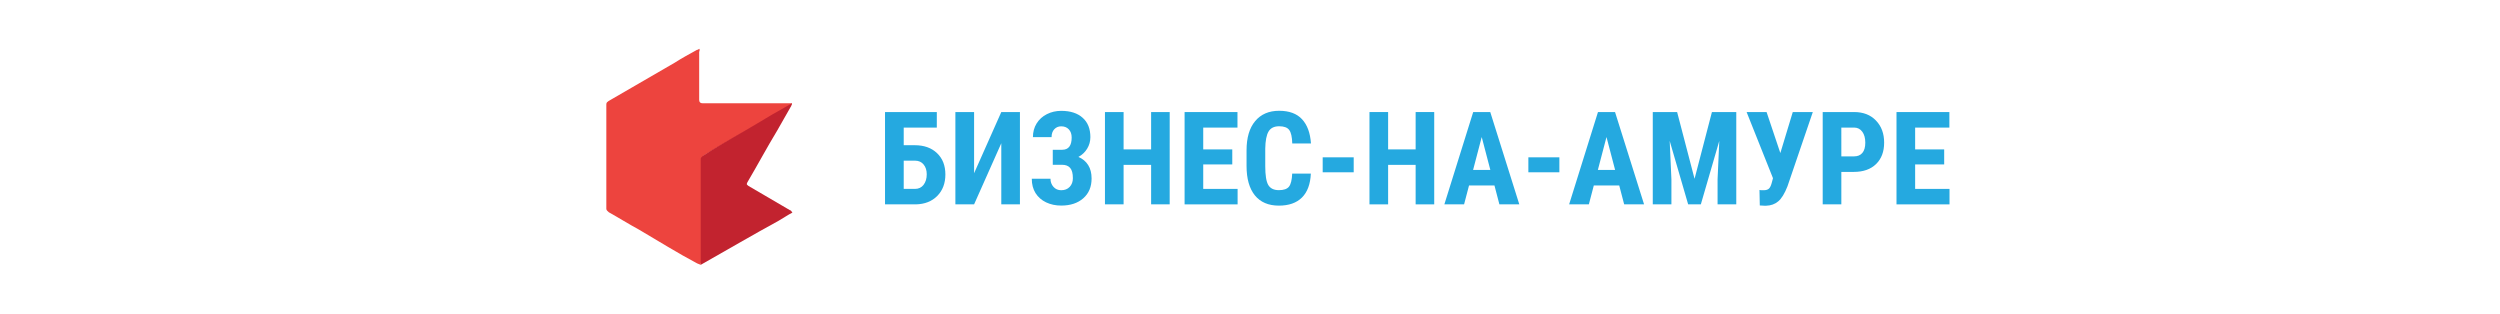
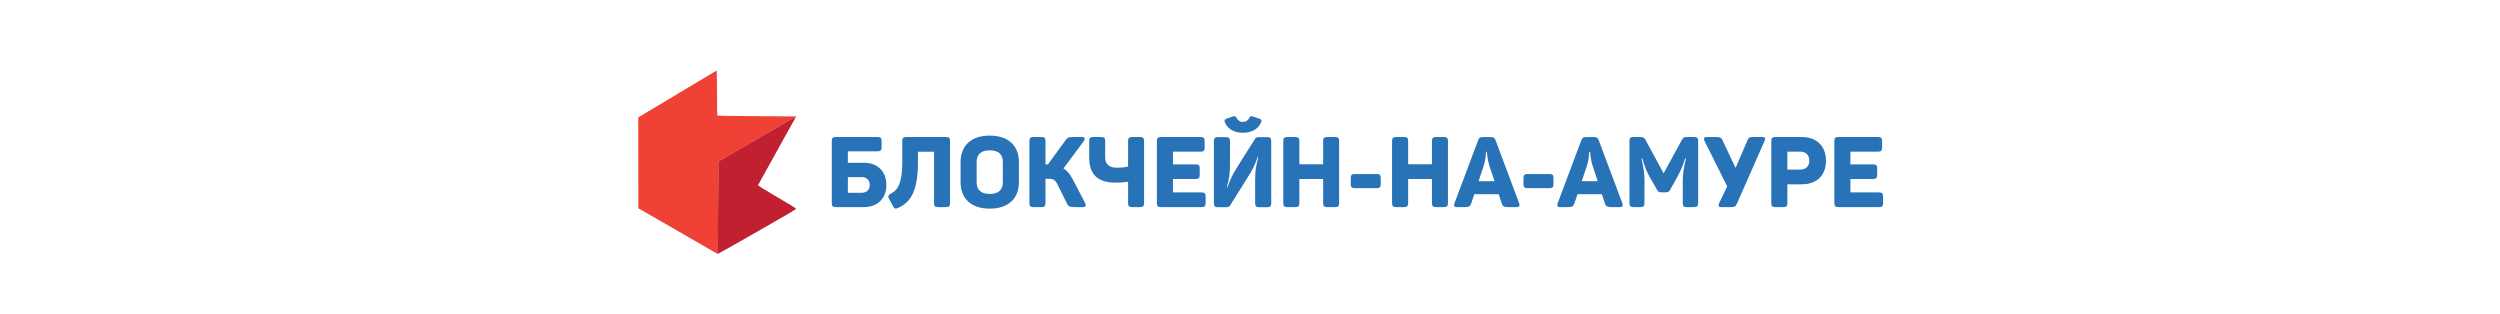
<svg xmlns="http://www.w3.org/2000/svg" version="1.1" id="Слой_1" image-rendering="optimizeQuality" text-rendering="geometricPrecision" shape-rendering="geometricPrecision" x="0px" y="0px" viewBox="0 0 256.7 32.2" style="enable-background:new 0 0 256.7 32.2;" xml:space="preserve">
  <defs id="defs51" />
  <style type="text/css" id="style2">
	.st0{fill:#ED443E;}
	.st1{fill:#C2232F;}
	.st2{fill:#25A9E0;}
</style>
  <style id="style2-356" type="text/css">
	.st0{fill:#ED443E;}
	.st1{fill:#C2232F;}
	.st2{fill:#25A9E0;}
</style>
  <style type="text/css" id="style2-35">
	.st0{fill:#ED443E;}
	.st1{fill:#C2232F;}
	.st2{fill:#25A9E0;}
</style>
  <style id="style2-3" type="text/css">
	.st0{fill:#ED443E;}
	.st1{fill:#C2232F;}
	.st2{fill:#25A9E0;}
</style>
  <style type="text/css" id="style2-6">
	.st0{fill:#ED443E;}
	.st1{fill:#C2232F;}
</style>
-   <g style="image-rendering:optimizeQuality;shape-rendering:geometricPrecision;text-rendering:geometricPrecision" id="g870" transform="matrix(0.2915357,0,0,0.2915357,62.25813,5.007102)">
-     <path class="st0" d="M 33.243,76.1 C 32,75.6 32.364,75.743 32,75.6 25,71.9 18.5,67.8 11.5,63.7 7.8,61.7 4.5,59.6 0.9,57.6 0.4,57.2 0,56.8 0,56.4 V 19.6 C 0,18.8 0.4,18.8 0.8,18.4 8.6,13.9 16.4,9.4 24.1,4.9 26.6,3.3 29,2 31.9,0.4 32.3,0.4 32.7,0 32.7,0 c 0.4,0.4 0,0.8 0,1.2 V 18 c 0,0.8 0.4,1.2 1.2,1.2 h 30.3 1.2 c -0.257,0.9 -0.2,0.4 -0.8,0.8 -3.7,2.1 -6.5,3.7 -9.8,5.7 -7,4.1 -13.9,7.8 -20.5,11.9 -0.037,0.884 -0.578,1.243 -0.8,1.2 v 36 c -0.257,1.3 -0.258,0.13 -0.257,1.3 z" id="path4-7" style="fill:#ed443e" />
-     <path class="st1" d="m 33.243,76.1 v -1.2 -36 c 0,-0.538 0.118,-0.575 0.8,-1.2 7.7,-5 13.2,-7.8 20.3,-12.1 3.3,-2 3.324,-2.035 11.057,-6.4 v 0 c -0.257,0.9 -0.157,0.5 -0.257,0.9 -1.6,2.9 -3.3,5.7 -4.9,8.6 -3.7,6.1 -7,12.3 -10.6,18.4 -0.4,0.8 0,0.8 0.4,1.2 4.9,2.9 9.8,5.7 14.7,8.6 0.4,0 0.4,0.4 0.8,0.8 -1.6,0.8 -3.3,2 -4.9,2.9 -9,4.9 -18,10.2 -27.4,15.5 z" id="path6-5" style="fill:#c2232f" />
+   <g style="stroke-width:19.434" id="g10-3" transform="matrix(0.05145644,0,0,0.05145644,888.386,-389.2257)">
+     <path style="fill:#ef4136;stroke-width:19.434" id="path6-5" d="m -15835,7705 c -156.17,93.5 0,0 -156.17,93.5 l 0.161,181.35 5.75,3.236 c 152.75,87.883 -5.75,-3.236 150.25,86.539 l 2.5,1.344 1.75,-184.76 154.88,-89.709 -78.486,-0.5 c -43.165,-0.275 -78.738,-0.755 -79.049,-1.066 -0.311,-0.311 -0.589,-20.674 -0.619,-45.25 -0.03,-25.945 -0.436,-44.684 -0.961,-44.684 z" />
+     <path style="fill:#bf1e2e;fill-opacity:0.986;stroke-width:19.434" id="path8-6" d="m -15831,7886.2 154.88,-89.714 -75.929,136.92 c 0.221,1.53 9.81,7.602 37.999,24.063 20.738,12.11 37.838,22.464 38,23.01 0.163,0.546 -6.004,4.629 -13.704,9.075 -112.09,64.713 -141.68,80.9 -142.99,81.405 z" />
  </g>
-   <g aria-label="БИЗНЕС-НА-АМУРЕ" transform="translate(100.5527,-39.23083)" style="font-style:normal;font-variant:normal;font-weight:bold;font-stretch:normal;font-size:13.333px;line-height:1.25;font-family:'Roboto Condensed';-inkscape-font-specification:'Roboto Condensed, Bold';letter-spacing:0px;word-spacing:0px;fill:#25a9e0;fill-opacity:1;stroke:none;image-rendering:optimizeQuality;shape-rendering:geometricPrecision;text-rendering:geometricPrecision" id="flowRoot872">
-     <path d="m -4.361,52.331 h -3.398 v 1.81 h 1.133 q 1.439,0 2.292,0.82 0.853,0.814 0.853,2.181 0,1.361 -0.833,2.207 -0.833,0.84 -2.207,0.866 h -3.158 v -9.479 h 5.319 z m -3.398,3.398 v 2.897 h 1.159 q 0.56,0 0.879,-0.417 0.326,-0.423 0.326,-1.081 0,-0.618 -0.319,-1.003 -0.312,-0.391 -0.872,-0.397 z" id="path850" />
-     <path d="m 2.26,50.736 h 1.914 v 9.479 H 2.26 v -6.276 l -2.793,6.276 H -2.454 v -9.479 h 1.921 v 6.283 z" id="path852" />
-     <path d="m 9.486,53.347 q 0,-0.521 -0.293,-0.833 -0.286,-0.312 -0.781,-0.312 -0.436,0 -0.716,0.306 -0.273,0.299 -0.273,0.801 H 5.508 q 0,-0.788 0.378,-1.4 0.384,-0.618 1.055,-0.957 0.671,-0.339 1.471,-0.339 1.413,0 2.201,0.71 0.794,0.703 0.794,1.986 0,0.651 -0.332,1.191 -0.326,0.534 -0.898,0.846 0.651,0.273 1.003,0.833 0.352,0.553 0.352,1.38 0,1.283 -0.853,2.031 -0.853,0.749 -2.266,0.749 -0.859,0 -1.556,-0.332 Q 6.166,59.675 5.775,59.057 5.391,58.438 5.391,57.585 h 1.921 q 0,0.488 0.306,0.833 0.306,0.345 0.794,0.345 0.547,0 0.872,-0.345 0.326,-0.345 0.326,-0.892 0,-0.736 -0.28,-1.055 -0.28,-0.319 -0.814,-0.319 H 7.546 v -1.543 h 0.977 q 0.964,-0.006 0.964,-1.263 z" id="path854" />
-     <path d="M 19.551,60.215 H 17.644 v -4.056 h -2.826 v 4.056 h -1.914 v -9.479 h 1.914 v 3.835 h 2.826 v -3.835 h 1.908 z" id="path856" />
-     <path d="m 25.977,56.114 h -2.982 v 2.513 h 3.529 v 1.589 h -5.443 v -9.479 h 5.43 v 1.595 h -3.516 v 2.24 h 2.982 z" id="path858" />
-     <path d="m 34.044,57.058 q -0.072,1.621 -0.911,2.454 -0.84,0.833 -2.37,0.833 -1.608,0 -2.467,-1.055 -0.853,-1.061 -0.853,-3.021 V 54.675 q 0,-1.953 0.885,-3.008 0.885,-1.061 2.461,-1.061 1.549,0 2.35,0.866 0.807,0.866 0.918,2.487 h -1.921 q -0.026,-1.003 -0.312,-1.38 -0.28,-0.384 -1.035,-0.384 -0.768,0 -1.087,0.54 -0.319,0.534 -0.339,1.764 v 1.79 q 0,1.413 0.312,1.94 0.319,0.527 1.087,0.527 0.755,0 1.042,-0.365 0.286,-0.371 0.326,-1.335 z" id="path860" />
-     <path d="M 38.445,56.921 H 35.261 V 55.385 H 38.445 Z" id="path862" />
-     <path d="m 46.713,60.215 h -1.908 v -4.056 h -2.826 v 4.056 h -1.914 v -9.479 h 1.914 v 3.835 h 2.826 v -3.835 h 1.908 z" id="path864" />
-     <path d="m 52.898,58.275 h -2.611 l -0.508,1.94 h -2.025 l 2.962,-9.479 h 1.751 l 2.982,9.479 h -2.044 z m -2.194,-1.595 h 1.771 l -0.885,-3.379 z" id="path866" />
-     <path d="m 59.564,56.921 h -3.184 v -1.536 h 3.184 z" id="path868" />
-     <path d="m 65.71,58.275 h -2.611 l -0.508,1.94 h -2.025 l 2.962,-9.479 h 1.751 l 2.982,9.479 h -2.044 z m -2.194,-1.595 h 1.771 l -0.885,-3.379 z" id="path870" />
-     <path d="m 71.654,50.736 1.79,6.855 1.784,-6.855 h 2.5 v 9.479 H 75.808 V 57.65 l 0.176,-3.952 -1.895,6.517 h -1.302 l -1.895,-6.517 0.176,3.952 v 2.565 h -1.914 v -9.479 z" id="path872" />
-     <path d="m 82.253,54.949 1.276,-4.212 h 2.057 l -2.598,7.617 q -0.443,1.133 -0.957,1.556 -0.508,0.423 -1.224,0.443 h -0.208 l -0.456,-0.026 -0.033,-1.589 q 0.065,0.026 0.423,0.026 0.365,0 0.547,-0.163 0.189,-0.163 0.326,-0.729 l 0.091,-0.345 -2.708,-6.79 h 2.051 z" id="path874" />
-     <path d="m 88.516,56.882 v 3.333 h -1.914 v -9.479 h 3.229 q 1.406,0 2.24,0.872 0.84,0.872 0.84,2.266 0,1.393 -0.827,2.201 -0.827,0.807 -2.292,0.807 z m 0,-1.595 h 1.315 q 0.547,0 0.846,-0.358 0.299,-0.358 0.299,-1.042 0,-0.71 -0.306,-1.126 -0.306,-0.423 -0.82,-0.43 h -1.335 z" id="path876" />
-     <path d="m 99.076,56.114 h -2.982 v 2.513 h 3.529 v 1.589 h -5.443 v -9.479 h 5.43 v 1.595 h -3.516 v 2.24 h 2.982 z" id="path878" />
+   <g style="fill:#1163af;fill-opacity:0.901;stroke-width:8.683" id="g46" transform="matrix(0.1151682,0,0,0.1151682,1757.399,-884.1499)" aria-label="БЛОКЧЕЙН-НА-АМУРЕ">
+     <path id="path12" d="m -14477,7799.2 h -37.224 c -2.64,0 -3.608,0.88 -3.608,3.608 v 55.44 c 0,2.64 1.056,3.432 3.52,3.432 h 25.08 c 12.144,0 20.064,-7.568 20.064,-19.712 0,-12.32 -7.92,-19.8 -20.064,-19.8 h -14.256 v -10.208 h 26.488 c 2.64,0 3.608,-0.968 3.608,-3.608 v -5.544 c 0,-2.728 -0.968,-3.608 -3.608,-3.608 z m -6.952,42.768 c 0,4.136 -2.64,6.952 -7.304,6.952 h -12.232 v -13.992 h 12.232 c 4.664,0 7.304,2.816 7.304,7.04 z" style="stroke-width:8.683" />
+     <path id="path14" d="m -14416,7799.2 h -35.376 c -2.728,0 -3.608,0.88 -3.608,3.608 v 18.832 c 0,21.648 -5.632,25.608 -10.032,27.896 -2.464,1.232 -2.904,2.464 -1.76,4.84 l 3.432,6.248 c 1.056,2.464 2.288,2.904 4.752,1.76 9.24,-4.488 17.6,-11.968 17.6,-40.832 v -9.24 h 14.344 v 45.76 c 0,2.728 0.88,3.608 3.608,3.608 h 7.04 c 2.728,0 3.608,-0.88 3.608,-3.608 v -55.264 c 0,-2.728 -0.88,-3.608 -3.608,-3.608 z" style="stroke-width:8.683" />
+     <path id="path16" d="m -14403,7821.6 v 17.776 c 0,14.608 9.328,23.672 25.96,23.672 16.72,0 26.048,-9.064 26.048,-23.672 V 7821.6 c 0,-14.608 -9.328,-23.672 -26.048,-23.672 -16.632,0 -25.96,9.064 -25.96,23.672 z m 37.664,-0.264 v 18.304 c 0,6.864 -4.224,10.296 -11.704,10.296 -7.392,0 -11.616,-3.432 -11.616,-10.296 v -18.304 c 0,-6.864 4.224,-10.296 11.616,-10.296 7.48,0 11.704,3.432 11.704,10.296 z" style="stroke-width:8.683" />
+     <path id="path18" d="m -14292,7857.9 -11.264,-21.472 c -2.288,-4.312 -4.664,-7.304 -8.008,-9.24 l 18.216,-24.464 c 1.408,-1.848 0.704,-3.52 -1.76,-3.52 h -7.656 c -4.224,0 -5.192,0.44 -7.04,2.992 l -15.576,21.384 h -2.2 v -20.768 c 0,-2.728 -0.968,-3.608 -3.608,-3.608 h -7.128 c -2.64,0 -3.608,0.88 -3.608,3.608 v 55.264 c 0,2.728 0.968,3.608 3.608,3.608 h 7.128 c 2.64,0 3.608,-0.88 3.608,-3.608 v -21.648 h 2.288 c 5.016,0 6.6,1.232 8.536,5.28 l 8.272,16.72 c 1.32,2.728 2.728,3.256 7.216,3.256 h 7.04 c 2.728,0 3.08,-1.672 1.936,-3.784 z" style="stroke-width:8.683" />
+     <path id="path20" d="m -14243,7799.2 h -7.128 c -2.64,0 -3.52,0.88 -3.52,3.608 v 22.704 c -1.408,0.352 -4.752,1.056 -9.856,1.056 -7.128,0 -10.56,-3.256 -10.56,-9.152 v -14.608 c 0,-2.728 -0.88,-3.608 -3.608,-3.608 h -7.04 c -2.728,0 -3.608,0.88 -3.608,3.608 v 14.608 c 0,14.432 6.776,22.44 23.584,22.44 5.544,0 9.328,-0.528 11.088,-0.792 v 19.008 c 0,2.728 0.88,3.608 3.52,3.608 h 7.128 c 2.728,0 3.608,-0.88 3.608,-3.608 v -55.264 c 0,-2.728 -0.88,-3.608 -3.608,-3.608 z" style="stroke-width:8.683" />
+     <path id="path22" d="m -14189,7799.2 h -35.376 c -2.64,0 -3.608,0.88 -3.608,3.608 v 55.264 c 0,2.728 0.968,3.608 3.608,3.608 h 36.256 c 2.64,0 3.608,-0.88 3.608,-3.608 v -5.896 c 0,-2.64 -0.968,-3.608 -3.608,-3.608 h -25.52 V 7836.6 h 20.24 c 2.728,0 3.608,-0.88 3.608,-3.608 v -5.896 c 0,-2.64 -0.88,-3.52 -3.608,-3.52 h -20.24 v -11.352 h 24.64 c 2.728,0 3.608,-0.88 3.608,-3.52 v -5.896 c 0,-2.728 -0.88,-3.608 -3.608,-3.608 z" style="stroke-width:8.683" />
+     <path id="path24" d="m -14135,7786 c 0.616,-1.76 0.176,-2.464 -1.584,-3.168 l -5.896,-1.936 c -1.672,-0.528 -2.376,-0.352 -3.08,1.232 -1.144,2.288 -3.168,3.608 -5.72,3.608 -2.64,0 -4.664,-1.32 -5.632,-3.608 -0.792,-1.584 -1.584,-1.76 -3.696,-1.144 l -5.192,1.848 c -1.848,0.704 -2.288,1.408 -1.584,3.168 2.288,5.896 8.272,9.416 16.104,9.416 7.92,0 13.904,-3.52 16.28,-9.416 z m 5.368,13.288 h -7.48 c -1.848,0 -2.728,0.528 -3.432,1.672 l -15.928,25.256 c -4.4,7.128 -5.896,10.296 -8.624,17.952 h -0.528 c 2.2,-8.536 2.816,-11.264 2.816,-21.296 v -19.976 c 0,-2.728 -0.968,-3.608 -3.608,-3.608 h -7.128 c -2.64,0 -3.608,0.88 -3.608,3.608 v 55.264 c 0,2.728 0.968,3.608 3.608,3.608 h 7.48 c 1.76,0 2.728,-0.44 3.432,-1.672 l 16.104,-25.696 c 4.488,-7.128 5.72,-9.856 8.448,-17.512 h 0.528 c -2.024,8.624 -2.816,11.088 -2.816,21.296 v 19.976 c 0,2.728 0.968,3.608 3.608,3.608 h 7.128 c 2.64,0 3.608,-0.88 3.608,-3.608 v -55.264 c 0,-2.728 -0.968,-3.608 -3.608,-3.608 z" style="stroke-width:8.683" />
+     <path id="path26" d="m -14069,7799.2 h -7.128 c -2.728,0 -3.608,0.88 -3.608,3.608 v 20.68 h -21.208 v -20.68 c 0,-2.728 -0.968,-3.608 -3.608,-3.608 h -7.128 c -2.64,0 -3.608,0.88 -3.608,3.608 v 55.264 c 0,2.728 0.968,3.608 3.608,3.608 h 7.128 c 2.64,0 3.608,-0.88 3.608,-3.608 V 7836.6 h 21.208 v 21.472 c 0,2.728 0.88,3.608 3.608,3.608 h 7.128 c 2.64,0 3.52,-0.88 3.52,-3.608 v -55.264 c 0,-2.728 -0.88,-3.608 -3.52,-3.608 z" style="stroke-width:8.683" />
+     <path id="path28" d="m -14032,7832.2 h -19.536 c -2.64,0 -3.608,0.88 -3.608,3.608 v 5.368 c 0,2.728 0.968,3.608 3.608,3.608 h 19.536 c 2.728,0 3.608,-0.88 3.608,-3.608 v -5.368 c 0,-2.728 -0.88,-3.608 -3.608,-3.608 z" style="stroke-width:8.683" />
+     <path id="path30" d="m -13972,7799.2 h -7.128 c -2.728,0 -3.608,0.88 -3.608,3.608 v 20.68 h -21.208 v -20.68 c 0,-2.728 -0.968,-3.608 -3.608,-3.608 h -7.128 c -2.64,0 -3.608,0.88 -3.608,3.608 v 55.264 c 0,2.728 0.968,3.608 3.608,3.608 h 7.128 c 2.64,0 3.608,-0.88 3.608,-3.608 V 7836.6 h 21.208 v 21.472 c 0,2.728 0.88,3.608 3.608,3.608 h 7.128 c 2.64,0 3.52,-0.88 3.52,-3.608 v -55.264 c 0,-2.728 -0.88,-3.608 -3.52,-3.608 z" style="stroke-width:8.683" />
+     <path id="path32" d="m -13905,7858.2 -21.032,-56.144 c -0.792,-2.288 -1.936,-2.816 -4.4,-2.816 h -6.776 c -2.464,0 -3.52,0.528 -4.4,2.992 l -21.032,55.968 c -0.88,2.376 -0.264,3.52 2.376,3.52 h 6.072 c 4.4,0 5.544,-0.704 6.424,-3.256 l 2.816,-8.272 h 21.736 l 2.728,8.272 c 0.792,2.552 2.112,3.256 6.512,3.256 h 6.6 c 2.552,0 3.256,-1.144 2.376,-3.52 z m -26.488,-33.264 4.576,13.64 h -14.256 l 4.576,-13.728 c 2.112,-6.248 2.024,-12.496 2.024,-12.496 h 0.88 c 0,0 0.176,6.248 2.2,12.584 z" style="stroke-width:8.683" />
+     <path id="path34" d="m -13878,7832.2 h -19.536 c -2.64,0 -3.608,0.88 -3.608,3.608 v 5.368 c 0,2.728 0.968,3.608 3.608,3.608 h 19.536 c 2.728,0 3.608,-0.88 3.608,-3.608 v -5.368 c 0,-2.728 -0.88,-3.608 -3.608,-3.608 z" style="stroke-width:8.683" />
+     <path id="path36" d="m -13813,7858.2 -21.032,-56.144 c -0.792,-2.288 -1.936,-2.816 -4.4,-2.816 h -6.776 c -2.464,0 -3.52,0.528 -4.4,2.992 l -21.032,55.968 c -0.88,2.376 -0.264,3.52 2.376,3.52 h 6.072 c 4.4,0 5.544,-0.704 6.424,-3.256 l 2.816,-8.272 h 21.736 l 2.728,8.272 c 0.792,2.552 2.112,3.256 6.512,3.256 h 6.6 c 2.552,0 3.256,-1.144 2.376,-3.52 z m -26.488,-33.264 4.576,13.64 h -14.256 l 4.576,-13.728 c 2.112,-6.248 2.024,-12.496 2.024,-12.496 h 0.88 c 0,0 0.176,6.248 2.2,12.584 z" style="stroke-width:8.683" />
+     <path id="path38" d="m -13749,7799.2 h -6.248 c -2.728,0 -3.432,0.44 -4.752,2.728 l -16.192,29.656 -16.104,-29.744 c -1.232,-2.112 -2.112,-2.64 -5.016,-2.64 h -5.72 c -2.64,0 -3.608,0.88 -3.608,3.52 v 55.44 c 0,2.64 0.968,3.52 3.608,3.52 h 6.248 c 2.64,0 3.52,-0.88 3.52,-3.52 v -19.888 c 0,-5.896 -0.528,-10.912 -2.64,-19.888 h 0.792 c 1.76,6.424 3.696,11.616 6.512,16.368 l 6.336,11.176 c 1.056,2.024 1.848,2.552 4.048,2.552 h 4.048 c 2.2,0 2.992,-0.704 3.96,-2.552 l 6.248,-11.176 c 2.64,-4.752 5.104,-10.384 6.952,-16.368 h 0.792 c -2.2,8.624 -2.904,14.432 -2.904,19.8 v 19.976 c 0,2.64 0.88,3.52 3.52,3.52 h 6.6 c 2.728,0 3.608,-0.88 3.608,-3.52 v -55.44 c 0,-2.64 -0.88,-3.52 -3.608,-3.52 z" style="stroke-width:8.683" />
+     <path id="path40" d="m -13688,7799.2 h -7.304 c -4.048,0 -5.016,0.088 -6.248,3.168 l -10.472,24.376 -11.528,-24.376 c -1.408,-3.08 -2.728,-3.168 -6.864,-3.168 h -7.392 c -2.552,0 -2.904,1.408 -1.848,3.608 l 20.152,40.392 -7.128,14.872 c -0.968,2.112 -0.792,3.608 1.76,3.608 h 8.272 c 3.784,0 4.664,-0.528 5.808,-3.168 l 24.552,-55.704 c 0.968,-2.2 0.792,-3.608 -1.76,-3.608 z" style="stroke-width:8.683" />
+     <path id="path42" d="m -13653,7799.2 h -23.584 c -2.64,0 -3.608,0.88 -3.608,3.608 v 55.264 c 0,2.728 0.968,3.608 3.608,3.608 h 7.128 c 2.64,0 3.608,-0.88 3.608,-3.608 v -16.72 h 12.848 c 13.288,0 21.56,-7.832 21.56,-21.032 0,-13.2 -8.448,-21.12 -21.56,-21.12 z m -1.496,29.04 h -11.352 v -16.016 h 11.352 c 5.192,0 8.184,3.08 8.184,8.096 0,5.016 -3.08,7.92 -8.184,7.92 z" style="stroke-width:8.683" />
+     <path id="path44" d="m -13585,7799.2 h -35.376 c -2.64,0 -3.608,0.88 -3.608,3.608 v 55.264 c 0,2.728 0.968,3.608 3.608,3.608 h 36.256 c 2.64,0 3.608,-0.88 3.608,-3.608 v -5.896 c 0,-2.64 -0.968,-3.608 -3.608,-3.608 h -25.52 V 7836.6 h 20.24 c 2.728,0 3.608,-0.88 3.608,-3.608 v -5.896 c 0,-2.64 -0.88,-3.52 -3.608,-3.52 h -20.24 v -11.352 h 24.64 c 2.728,0 3.608,-0.88 3.608,-3.52 v -5.896 c 0,-2.728 -0.88,-3.608 -3.608,-3.608 z" style="stroke-width:8.683" />
  </g>
</svg>
